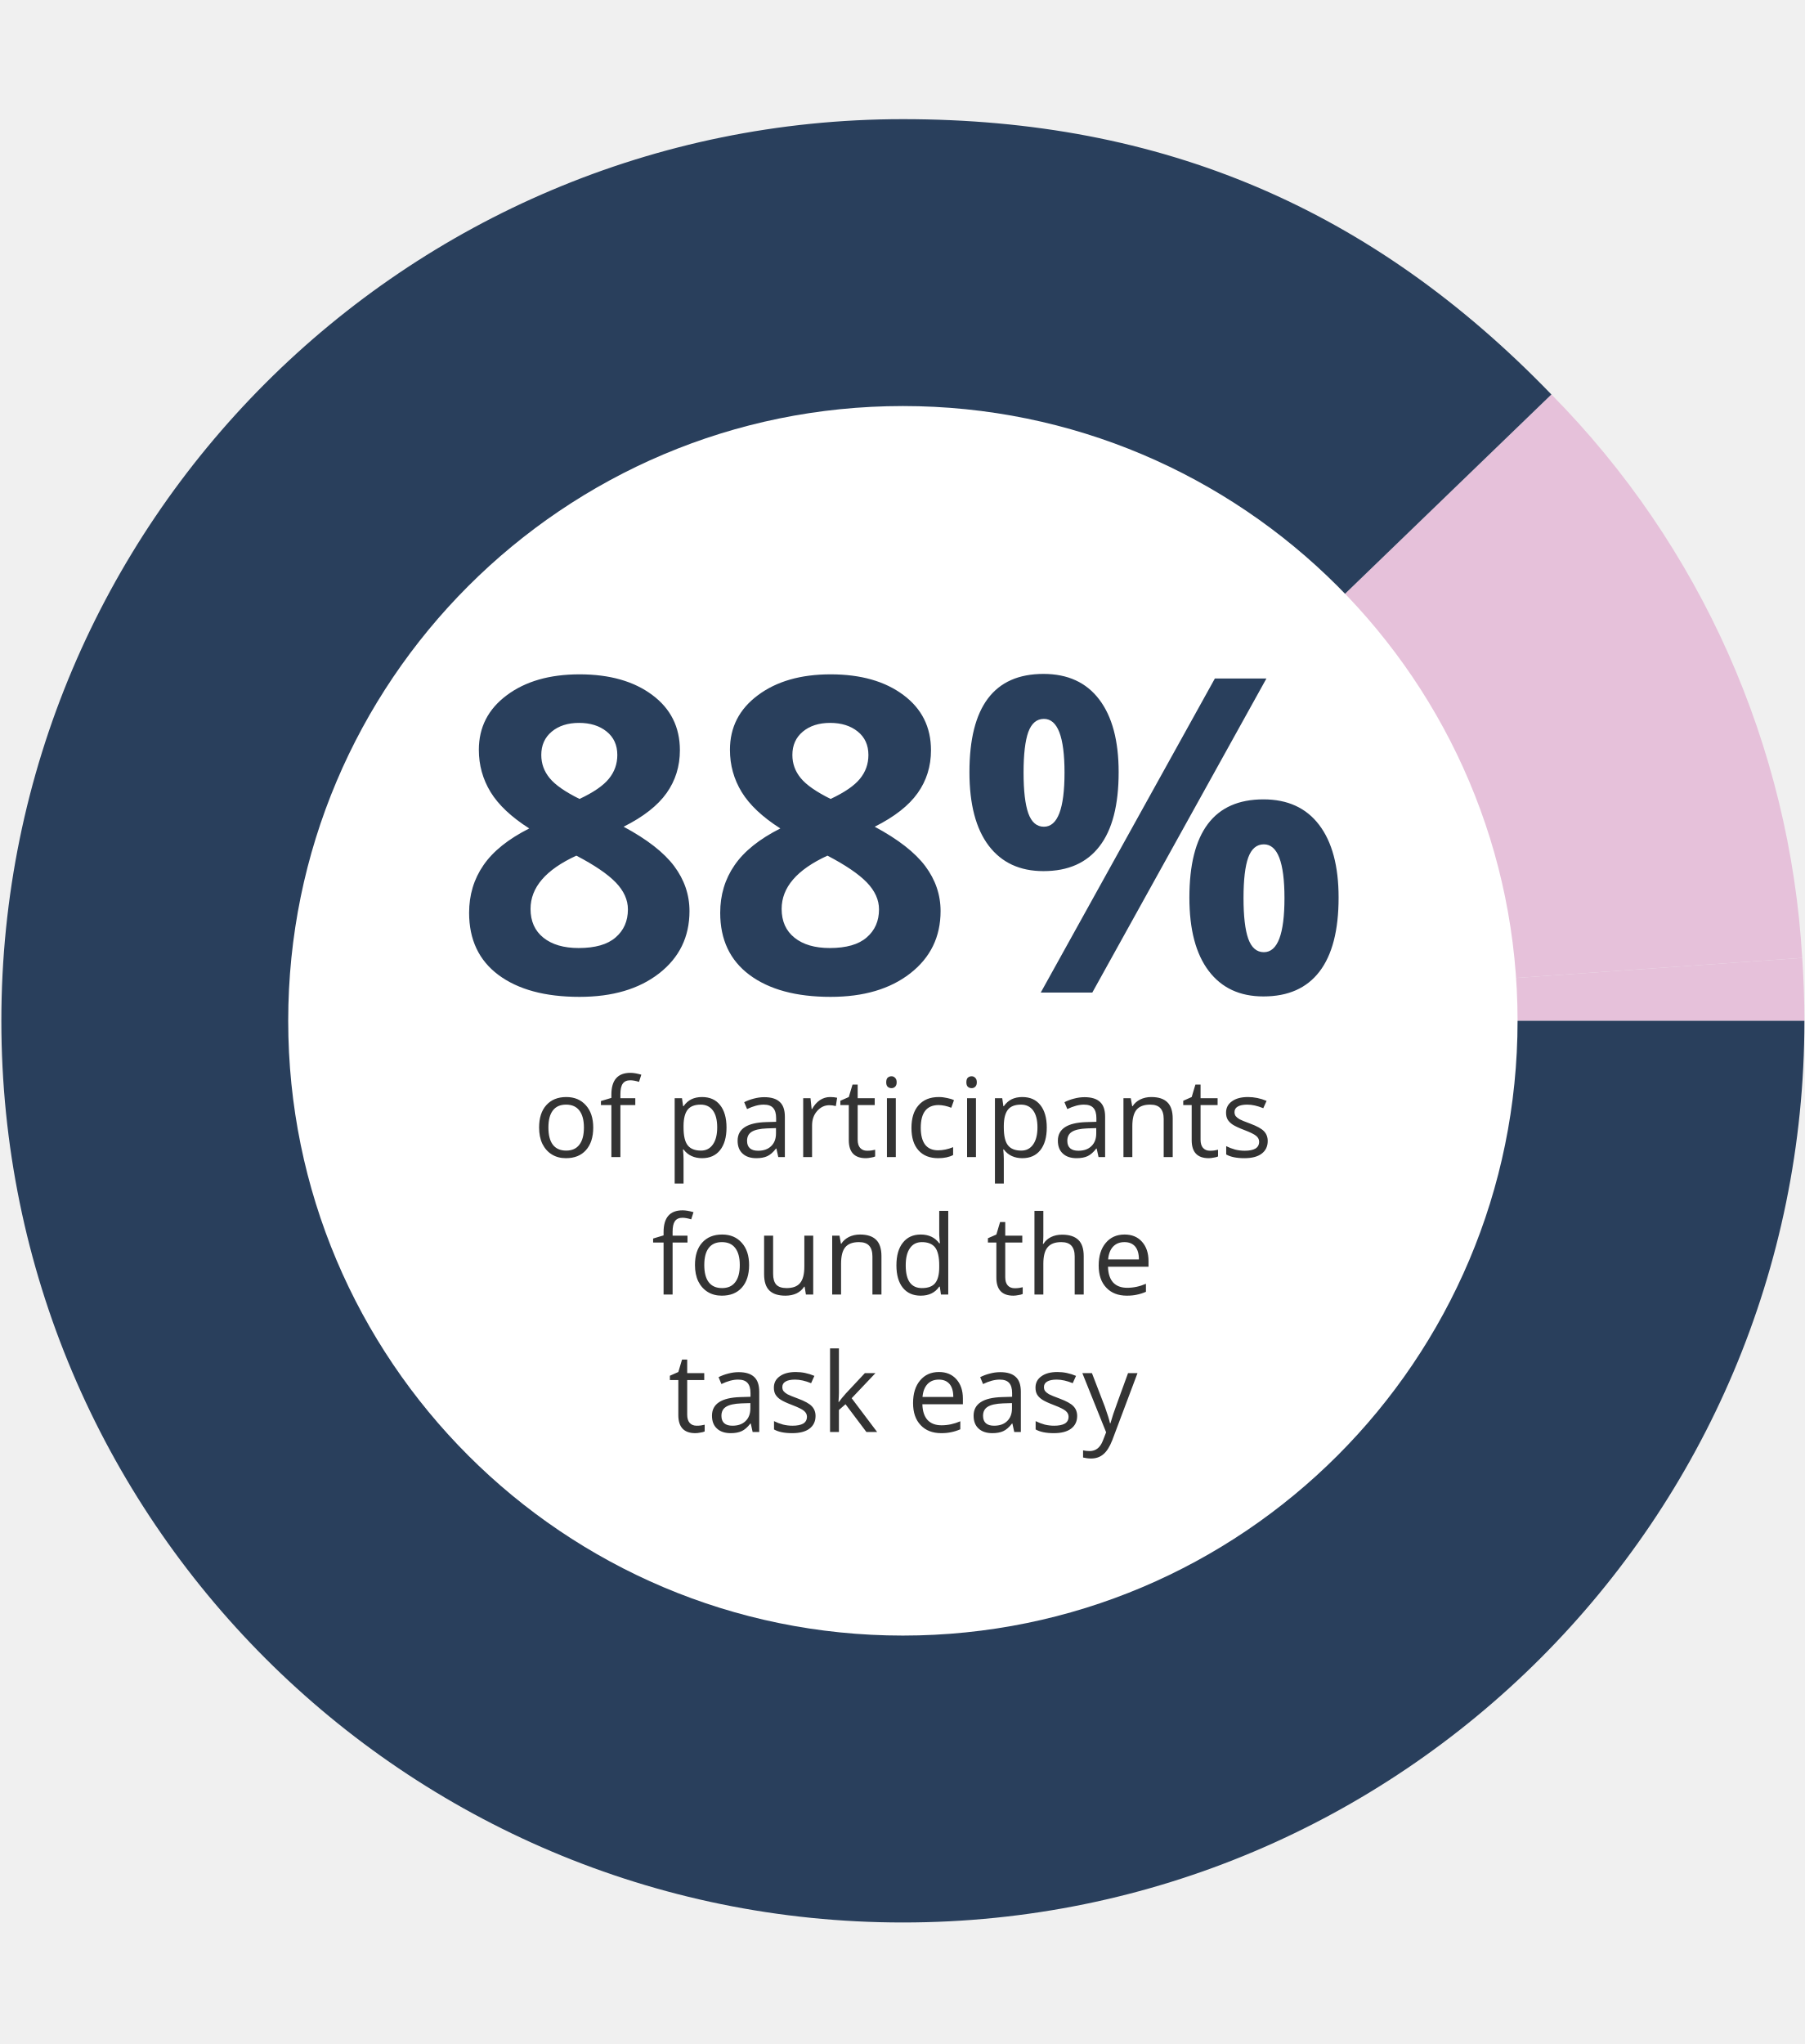
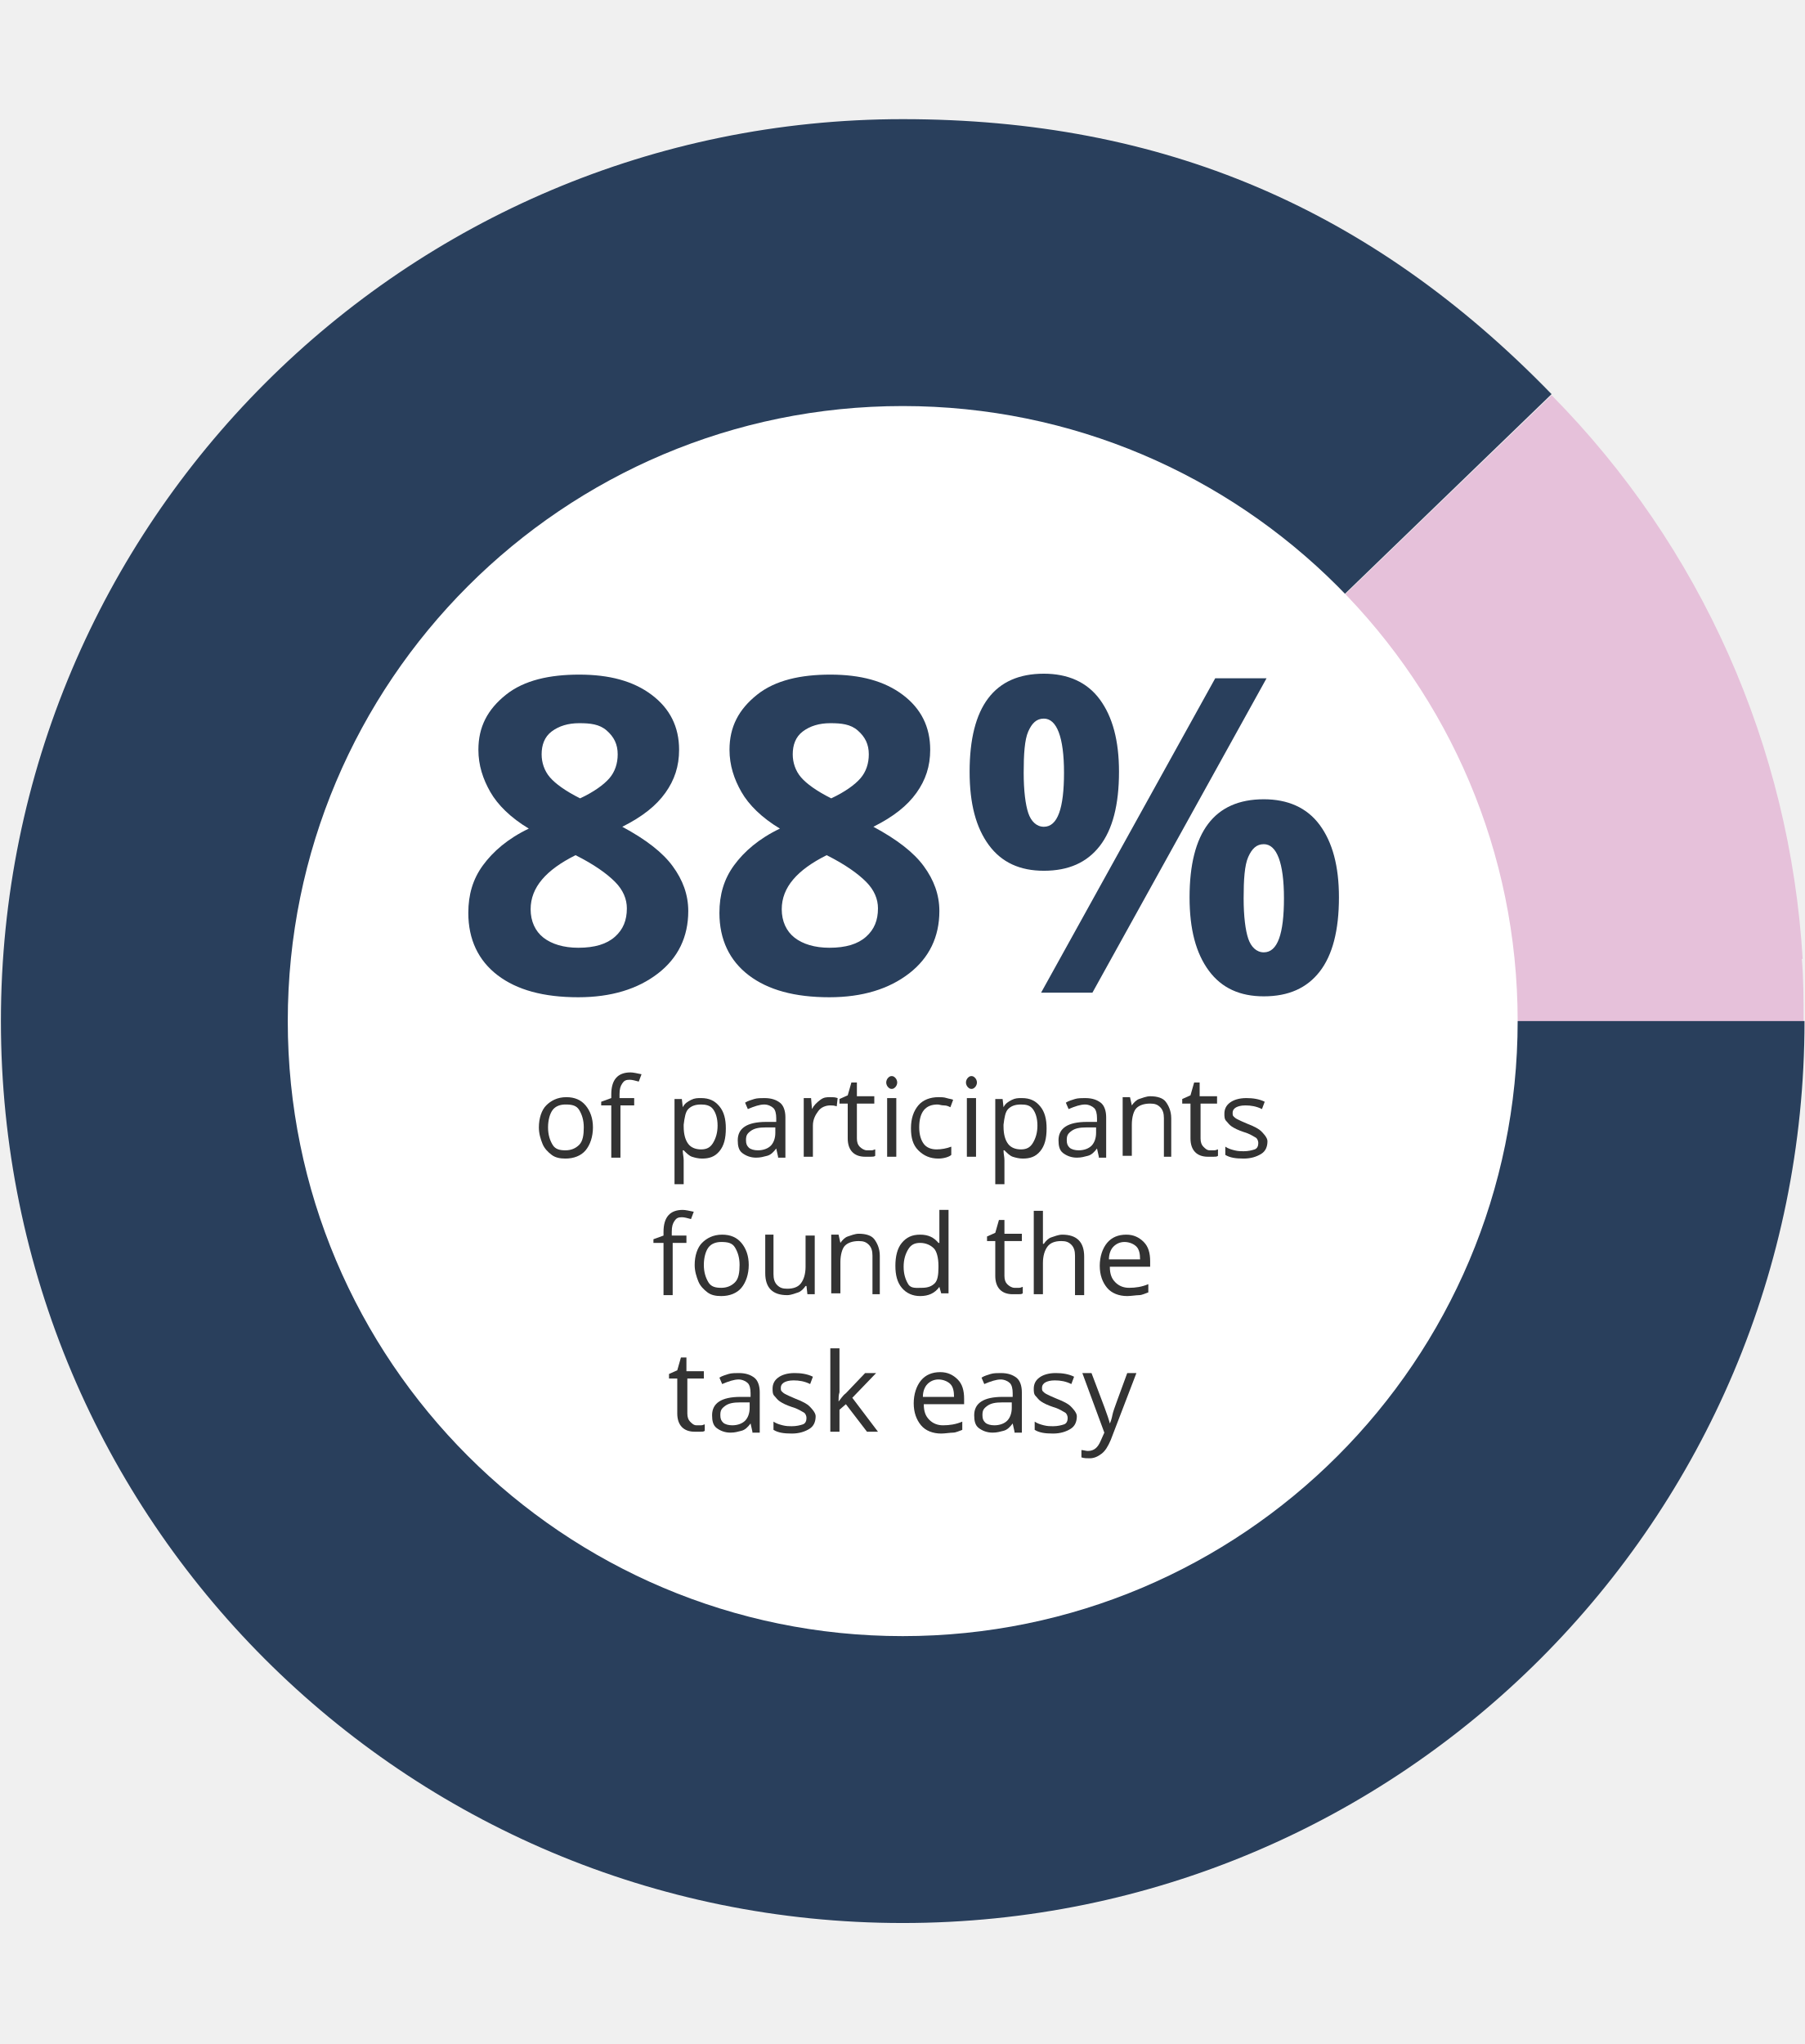
- <svg xmlns="http://www.w3.org/2000/svg" width="196.89" height="223" viewBox="0 0 196.89 223">
-   <g id="Group_4806" data-name="Group 4806" transform="translate(-658 -3466)">
-     <rect id="Rectangle_808" data-name="Rectangle 808" width="196.74" height="223" transform="translate(658 3466)" fill="none" />
-     <g id="Group_4213" data-name="Group 4213" transform="translate(2433 2400.816)">
-       <g id="Group_4212" data-name="Group 4212">
-         <path id="Path_3917" data-name="Path 3917" d="M-1676.481,1176.555l98.132-6.862c.151,2.168.239,4.689.239,6.862Z" fill="#e6c1da" />
+ <svg xmlns="http://www.w3.org/2000/svg" version="1.1" id="Layer_1" x="0px" y="0px" viewBox="0 0 196.9 223" style="enable-background:new 0 0 196.9 223;" xml:space="preserve">
+   <style type="text/css">
+ 	.st0{fill:none;}
+ 	.st1{fill:#E6C1DA;}
+ 	.st2{fill:#293F5C;}
+ 	.st3{fill:#FFFFFF;}
+ 	.st4{enable-background:new    ;}
+ 	.st5{fill:#333333;}
+ </style>
+   <g id="Group_4806" transform="translate(-658 -3466)">
+     <rect id="Rectangle_808" x="658" y="3466" class="st0" width="196.7" height="223" />
+     <g id="Group_4213" transform="translate(2433 2400.816)">
+       <g id="Group_4212">
+         <path id="Path_3917" class="st1" d="M-1676.5,1176.6l98.1-6.9c0.2,2.2,0.2,4.7,0.2,6.9H-1676.5z" />
      </g>
    </g>
-     <g id="Group_4214" data-name="Group 4214" transform="translate(2433 2400.816)">
-       <path id="Path_3918" data-name="Path 3918" d="M-1676.481,1176.555l70.762-68.335a95.371,95.371,0,0,1,27.37,61.473Z" fill="#e6c1da" />
+     <g id="Group_4214" transform="translate(2433 2400.816)">
+       <path id="Path_3918" class="st1" d="M-1676.5,1176.6l70.8-68.3c16.3,16.5,26,38.3,27.4,61.5L-1676.5,1176.6z" />
    </g>
-     <path id="Path_3919" data-name="Path 3919" d="M-1676.481,1176.555h98.371a98.371,98.371,0,0,1-98.371,98.371,98.371,98.371,0,0,1-98.371-98.371,98.371,98.371,0,0,1,98.371-98.371c28.251,0,51.138,9.714,70.762,30.036Z" transform="translate(2433 2400.816)" fill="#293f5c" />
-     <circle id="Ellipse_36" data-name="Ellipse 36" cx="67.071" cy="67.071" r="67.071" transform="translate(689.448 3510.299)" fill="#fff" />
-     <text id="_88_" data-name="88%" transform="translate(705.816 3523.289)" fill="#293f5c" font-size="48" font-family="OpenSans-Bold, Open Sans" font-weight="700">
-       <tspan x="1.684" y="51">88%</tspan>
-     </text>
-     <text id="of_participants_found_the_task_easy" data-name="of participants  found the  task easy" transform="translate(692.016 3579.233)" fill="#333" font-size="12" font-family="OpenSans, Open Sans">
-       <tspan x="24.138" y="13">of participants </tspan>
-       <tspan x="37.078" y="28">found the </tspan>
-       <tspan x="38.889" y="43">task easy</tspan>
-     </text>
+     <path id="Path_3919" class="st2" d="M756.5,3577.4h98.4c0,54.3-44,98.4-98.4,98.4s-98.4-44-98.4-98.4c0-54.3,44-98.4,98.4-98.4   c28.3,0,51.1,9.7,70.8,30L756.5,3577.4z" />
+     <circle id="Ellipse_36" class="st3" cx="756.5" cy="3577.4" r="67.1" />
+     <g class="st4">
+       <path class="st2" d="M721.2,3539.6c3.3,0,5.9,0.7,7.9,2.2s3,3.5,3,6c0,1.8-0.5,3.3-1.5,4.7s-2.5,2.6-4.7,3.7    c2.6,1.4,4.4,2.8,5.5,4.3s1.7,3.1,1.7,4.9c0,2.8-1.1,5.1-3.3,6.8s-5.1,2.6-8.7,2.6c-3.8,0-6.7-0.8-8.8-2.4s-3.2-3.9-3.2-6.8    c0-2,0.5-3.7,1.6-5.2s2.7-2.9,5-4c-2-1.2-3.4-2.6-4.2-4s-1.3-2.9-1.3-4.6c0-2.5,1-4.4,3-6S718,3539.6,721.2,3539.6z M715.9,3565.2    c0,1.3,0.5,2.4,1.4,3.1s2.2,1.1,3.8,1.1c1.8,0,3.1-0.4,4-1.2s1.3-1.8,1.3-3.1c0-1-0.4-2-1.3-2.9s-2.3-1.9-4.3-2.9    C717.6,3560.9,715.9,3562.8,715.9,3565.2z M721.2,3544.9c-1.2,0-2.2,0.3-3,0.9s-1.1,1.5-1.1,2.5c0,0.9,0.3,1.8,0.9,2.5    s1.7,1.5,3.3,2.3c1.5-0.7,2.6-1.5,3.2-2.2s0.9-1.6,0.9-2.6c0-1.1-0.4-1.9-1.2-2.6S722.4,3544.9,721.2,3544.9z" />
+       <path class="st2" d="M748.6,3539.6c3.3,0,5.9,0.7,7.9,2.2s3,3.5,3,6c0,1.8-0.5,3.3-1.5,4.7s-2.5,2.6-4.7,3.7    c2.6,1.4,4.4,2.8,5.5,4.3s1.7,3.1,1.7,4.9c0,2.8-1.1,5.1-3.3,6.8s-5.1,2.6-8.7,2.6c-3.8,0-6.7-0.8-8.8-2.4s-3.2-3.9-3.2-6.8    c0-2,0.5-3.7,1.6-5.2s2.7-2.9,5-4c-2-1.2-3.4-2.6-4.2-4s-1.3-2.9-1.3-4.6c0-2.5,1-4.4,3-6S745.4,3539.6,748.6,3539.6z     M743.3,3565.2c0,1.3,0.5,2.4,1.4,3.1s2.2,1.1,3.8,1.1c1.8,0,3.1-0.4,4-1.2s1.3-1.8,1.3-3.1c0-1-0.4-2-1.3-2.9s-2.3-1.9-4.3-2.9    C745,3560.9,743.3,3562.8,743.3,3565.2z M748.6,3544.9c-1.2,0-2.2,0.3-3,0.9s-1.1,1.5-1.1,2.5c0,0.9,0.3,1.8,0.9,2.5    s1.7,1.5,3.3,2.3c1.5-0.7,2.6-1.5,3.2-2.2s0.9-1.6,0.9-2.6c0-1.1-0.4-1.9-1.2-2.6S749.8,3544.9,748.6,3544.9z" />
+       <path class="st2" d="M780.1,3550.2c0,3.6-0.7,6.3-2.1,8.1s-3.4,2.7-6.1,2.7c-2.6,0-4.6-0.9-6-2.8s-2.1-4.5-2.1-8    c0-7.1,2.7-10.7,8.1-10.7c2.6,0,4.7,0.9,6.1,2.8S780.1,3546.8,780.1,3550.2z M769.7,3550.3c0,2,0.2,3.5,0.5,4.4s0.9,1.5,1.7,1.5    c1.5,0,2.2-2,2.2-5.9c0-3.9-0.8-5.9-2.2-5.9c-0.8,0-1.3,0.5-1.7,1.4S769.7,3548.3,769.7,3550.3z M796.2,3540l-19,34.3h-5.6    l19-34.3H796.2z M804.1,3563.9c0,3.6-0.7,6.3-2.1,8.1s-3.4,2.7-6.1,2.7c-2.6,0-4.6-0.9-6-2.8s-2.1-4.5-2.1-8    c0-7.1,2.7-10.7,8.1-10.7c2.6,0,4.7,0.9,6.1,2.8S804.1,3560.5,804.1,3563.9z M793.7,3564c0,2,0.2,3.5,0.5,4.4s0.9,1.5,1.7,1.5    c1.5,0,2.2-2,2.2-5.9c0-3.9-0.8-5.9-2.2-5.9c-0.8,0-1.3,0.5-1.7,1.4S793.7,3562,793.7,3564z" />
+     </g>
+     <g class="st4">
+       <path class="st5" d="M722.7,3589c0,1-0.3,1.9-0.8,2.5s-1.3,0.9-2.2,0.9c-0.6,0-1.1-0.1-1.5-0.4s-0.8-0.7-1-1.2s-0.4-1.1-0.4-1.8    c0-1,0.3-1.9,0.8-2.4s1.2-0.9,2.2-0.9c0.9,0,1.6,0.3,2.1,0.9S722.7,3588,722.7,3589z M717.8,3589c0,0.8,0.2,1.4,0.5,1.9    s0.8,0.6,1.4,0.6s1.1-0.2,1.5-0.6s0.5-1.1,0.5-1.9c0-0.8-0.2-1.4-0.5-1.9s-0.8-0.6-1.5-0.6c-0.6,0-1.1,0.2-1.4,0.6    S717.8,3588.2,717.8,3589z" />
+       <path class="st5" d="M727.3,3586.6h-1.6v5.7h-1v-5.7h-1.1v-0.4l1.1-0.4v-0.4c0-1.6,0.7-2.4,2.1-2.4c0.3,0,0.7,0.1,1.2,0.2    l-0.3,0.8c-0.4-0.1-0.7-0.2-1-0.2c-0.4,0-0.6,0.1-0.8,0.4s-0.3,0.6-0.3,1.2v0.4h1.6V3586.6z" />
+       <path class="st5" d="M734.6,3592.4c-0.4,0-0.8-0.1-1.1-0.2s-0.6-0.4-0.9-0.7h-0.1c0,0.4,0.1,0.7,0.1,1.1v2.6h-1v-9.3h0.8l0.1,0.9    h0c0.2-0.4,0.5-0.6,0.9-0.8s0.7-0.2,1.1-0.2c0.9,0,1.5,0.3,2,0.9s0.7,1.4,0.7,2.4c0,1.1-0.2,1.9-0.7,2.5    S735.4,3592.4,734.6,3592.4z M734.5,3586.5c-0.7,0-1.1,0.2-1.4,0.5s-0.4,0.9-0.5,1.7v0.2c0,0.9,0.2,1.5,0.5,1.9s0.8,0.6,1.4,0.6    c0.6,0,1-0.2,1.3-0.7s0.5-1.1,0.5-1.9c0-0.8-0.2-1.4-0.5-1.8S735,3586.5,734.5,3586.5z" />
+       <path class="st5" d="M742.9,3592.2l-0.2-0.9h0c-0.3,0.4-0.6,0.7-1,0.8s-0.7,0.2-1.2,0.2c-0.6,0-1.1-0.2-1.5-0.5s-0.5-0.8-0.5-1.4    c0-1.3,1-2,3.1-2l1.1,0v-0.4c0-0.5-0.1-0.9-0.3-1.1s-0.6-0.4-1-0.4c-0.5,0-1.1,0.2-1.8,0.5l-0.3-0.7c0.3-0.2,0.7-0.3,1-0.4    s0.8-0.1,1.1-0.1c0.8,0,1.3,0.2,1.7,0.5s0.6,0.9,0.6,1.6v4.4H742.9z M740.7,3591.5c0.6,0,1.1-0.2,1.4-0.5s0.5-0.8,0.5-1.4v-0.6    l-1,0c-0.8,0-1.3,0.1-1.7,0.4s-0.5,0.5-0.5,1c0,0.4,0.1,0.6,0.3,0.8S740.3,3591.5,740.7,3591.5z" />
+       <path class="st5" d="M748.6,3585.7c0.3,0,0.5,0,0.8,0.1l-0.1,0.9c-0.3-0.1-0.5-0.1-0.7-0.1c-0.5,0-1,0.2-1.3,0.6s-0.6,0.9-0.6,1.6    v3.4h-1v-6.4h0.8l0.1,1.2h0c0.2-0.4,0.5-0.7,0.9-1S748.2,3585.7,748.6,3585.7z" />
+       <path class="st5" d="M752.6,3591.5c0.2,0,0.3,0,0.5,0s0.3-0.1,0.4-0.1v0.7c-0.1,0.1-0.3,0.1-0.5,0.1s-0.4,0-0.6,0    c-1.2,0-1.9-0.7-1.9-2v-3.8h-0.9v-0.5l0.9-0.4l0.4-1.4h0.6v1.5h1.9v0.8h-1.9v3.8c0,0.4,0.1,0.7,0.3,0.9S752.3,3591.5,752.6,3591.5    z" />
+       <path class="st5" d="M754.7,3584.1c0-0.2,0.1-0.4,0.2-0.5s0.2-0.2,0.4-0.2c0.2,0,0.3,0.1,0.4,0.2s0.2,0.3,0.2,0.5    s-0.1,0.4-0.2,0.5s-0.2,0.2-0.4,0.2c-0.2,0-0.3-0.1-0.4-0.2S754.7,3584.3,754.7,3584.1z M755.8,3592.2h-1v-6.4h1V3592.2z" />
+       <path class="st5" d="M760.4,3592.4c-0.9,0-1.6-0.3-2.2-0.9s-0.8-1.4-0.8-2.4c0-1.1,0.3-1.9,0.8-2.5s1.3-0.9,2.2-0.9    c0.3,0,0.6,0,0.9,0.1s0.6,0.1,0.7,0.2l-0.3,0.8c-0.2-0.1-0.4-0.2-0.7-0.2s-0.5-0.1-0.7-0.1c-1.3,0-2,0.8-2,2.5    c0,0.8,0.2,1.4,0.5,1.8s0.8,0.6,1.4,0.6c0.5,0,1.1-0.1,1.6-0.3v0.9C761.6,3592.2,761,3592.4,760.4,3592.4z" />
+       <path class="st5" d="M763.4,3584.1c0-0.2,0.1-0.4,0.2-0.5s0.2-0.2,0.4-0.2c0.2,0,0.3,0.1,0.4,0.2s0.2,0.3,0.2,0.5    s-0.1,0.4-0.2,0.5s-0.2,0.2-0.4,0.2c-0.2,0-0.3-0.1-0.4-0.2S763.4,3584.3,763.4,3584.1z M764.5,3592.2h-1v-6.4h1V3592.2z" />
+       <path class="st5" d="M769.6,3592.4c-0.4,0-0.8-0.1-1.1-0.2s-0.6-0.4-0.9-0.7h-0.1c0,0.4,0.1,0.7,0.1,1.1v2.6h-1v-9.3h0.8l0.1,0.9    h0c0.2-0.4,0.5-0.6,0.9-0.8s0.7-0.2,1.1-0.2c0.9,0,1.5,0.3,2,0.9s0.7,1.4,0.7,2.4c0,1.1-0.2,1.9-0.7,2.5    S770.4,3592.4,769.6,3592.4z M769.4,3586.5c-0.7,0-1.1,0.2-1.4,0.5s-0.4,0.9-0.5,1.7v0.2c0,0.9,0.2,1.5,0.5,1.9s0.8,0.6,1.4,0.6    c0.6,0,1-0.2,1.3-0.7s0.5-1.1,0.5-1.9c0-0.8-0.2-1.4-0.5-1.8S770,3586.5,769.4,3586.5z" />
+       <path class="st5" d="M777.9,3592.2l-0.2-0.9h0c-0.3,0.4-0.6,0.7-1,0.8s-0.7,0.2-1.2,0.2c-0.6,0-1.1-0.2-1.5-0.5s-0.5-0.8-0.5-1.4    c0-1.3,1-2,3.1-2l1.1,0v-0.4c0-0.5-0.1-0.9-0.3-1.1s-0.6-0.4-1-0.4c-0.5,0-1.1,0.2-1.8,0.5l-0.3-0.7c0.3-0.2,0.7-0.3,1-0.4    s0.8-0.1,1.1-0.1c0.8,0,1.3,0.2,1.7,0.5s0.6,0.9,0.6,1.6v4.4H777.9z M775.7,3591.5c0.6,0,1.1-0.2,1.4-0.5s0.5-0.8,0.5-1.4v-0.6    l-1,0c-0.8,0-1.3,0.1-1.7,0.4s-0.5,0.5-0.5,1c0,0.4,0.1,0.6,0.3,0.8S775.3,3591.5,775.7,3591.5z" />
+       <path class="st5" d="M785,3592.2v-4.2c0-0.5-0.1-0.9-0.4-1.2s-0.6-0.4-1.1-0.4c-0.7,0-1.2,0.2-1.5,0.5s-0.5,1-0.5,1.8v3.4h-1v-6.4    h0.8l0.2,0.9h0c0.2-0.3,0.5-0.6,0.8-0.7s0.8-0.3,1.2-0.3c0.8,0,1.4,0.2,1.7,0.6s0.6,1,0.6,1.8v4.2H785z" />
+       <path class="st5" d="M790,3591.5c0.2,0,0.3,0,0.5,0s0.3-0.1,0.4-0.1v0.7c-0.1,0.1-0.3,0.1-0.5,0.1s-0.4,0-0.6,0    c-1.2,0-1.9-0.7-1.9-2v-3.8h-0.9v-0.5l0.9-0.4l0.4-1.4h0.6v1.5h1.9v0.8H789v3.8c0,0.4,0.1,0.7,0.3,0.9S789.7,3591.5,790,3591.5z" />
+       <path class="st5" d="M796.3,3590.5c0,0.6-0.2,1.1-0.7,1.4s-1.1,0.5-1.9,0.5c-0.9,0-1.5-0.1-2-0.4v-0.9c0.3,0.2,0.6,0.3,1,0.4    s0.7,0.1,1,0.1c0.5,0,0.9-0.1,1.2-0.2s0.4-0.4,0.4-0.7c0-0.2-0.1-0.5-0.3-0.6s-0.6-0.4-1.3-0.6c-0.6-0.2-1-0.4-1.3-0.6    s-0.4-0.4-0.6-0.6s-0.2-0.5-0.2-0.8c0-0.5,0.2-0.9,0.6-1.2s1-0.5,1.8-0.5c0.7,0,1.4,0.1,2,0.4l-0.3,0.8c-0.6-0.3-1.2-0.4-1.8-0.4    c-0.5,0-0.8,0.1-1,0.2s-0.4,0.3-0.4,0.6c0,0.2,0,0.3,0.1,0.4s0.2,0.2,0.4,0.3s0.6,0.3,1.1,0.5c0.8,0.3,1.3,0.6,1.5,0.8    S796.3,3590.1,796.3,3590.5z" />
+     </g>
+     <g class="st4">
+       <path class="st5" d="M733,3601.6h-1.6v5.7h-1v-5.7h-1.1v-0.4l1.1-0.4v-0.4c0-1.6,0.7-2.4,2.1-2.4c0.3,0,0.7,0.1,1.2,0.2l-0.3,0.8    c-0.4-0.1-0.7-0.2-1-0.2c-0.4,0-0.6,0.1-0.8,0.4s-0.3,0.6-0.3,1.2v0.4h1.6V3601.6z" />
+       <path class="st5" d="M739.7,3604c0,1-0.3,1.9-0.8,2.5s-1.3,0.9-2.2,0.9c-0.6,0-1.1-0.1-1.5-0.4s-0.8-0.7-1-1.2s-0.4-1.1-0.4-1.8    c0-1,0.3-1.9,0.8-2.4s1.2-0.9,2.2-0.9c0.9,0,1.6,0.3,2.1,0.9S739.7,3603,739.7,3604z M734.8,3604c0,0.8,0.2,1.4,0.5,1.9    s0.8,0.6,1.4,0.6s1.1-0.2,1.5-0.6s0.5-1.1,0.5-1.9c0-0.8-0.2-1.4-0.5-1.9s-0.8-0.6-1.5-0.6c-0.6,0-1.1,0.2-1.4,0.6    S734.8,3603.2,734.8,3604z" />
+       <path class="st5" d="M742.4,3600.8v4.2c0,0.5,0.1,0.9,0.4,1.2s0.6,0.4,1.1,0.4c0.7,0,1.2-0.2,1.5-0.6s0.5-1,0.5-1.8v-3.4h1v6.4    h-0.8l-0.1-0.9h-0.1c-0.2,0.3-0.5,0.6-0.8,0.7s-0.8,0.3-1.2,0.3c-0.8,0-1.4-0.2-1.8-0.6s-0.6-1-0.6-1.8v-4.2H742.4z" />
+       <path class="st5" d="M753.2,3607.2v-4.2c0-0.5-0.1-0.9-0.4-1.2s-0.6-0.4-1.1-0.4c-0.7,0-1.2,0.2-1.5,0.5s-0.5,1-0.5,1.8v3.4h-1    v-6.4h0.8l0.2,0.9h0c0.2-0.3,0.5-0.6,0.8-0.7s0.8-0.3,1.2-0.3c0.8,0,1.4,0.2,1.7,0.6s0.6,1,0.6,1.8v4.2H753.2z" />
+       <path class="st5" d="M760.5,3606.4L760.5,3606.4c-0.5,0.7-1.2,1-2.1,1c-0.8,0-1.5-0.3-2-0.9s-0.7-1.4-0.7-2.4s0.2-1.9,0.7-2.5    s1.1-0.9,2-0.9c0.9,0,1.5,0.3,2,0.9h0.1l0-0.5l0-0.5v-2.6h1v9.1h-0.8L760.5,3606.4z M758.6,3606.5c0.7,0,1.1-0.2,1.4-0.5    s0.4-0.9,0.4-1.7v-0.2c0-0.9-0.2-1.6-0.5-1.9s-0.8-0.6-1.5-0.6c-0.6,0-1,0.2-1.3,0.7s-0.5,1.1-0.5,1.9c0,0.8,0.2,1.4,0.5,1.9    S758,3606.5,758.6,3606.5z" />
+       <path class="st5" d="M768.7,3606.5c0.2,0,0.3,0,0.5,0s0.3-0.1,0.4-0.1v0.7c-0.1,0.1-0.3,0.1-0.5,0.1s-0.4,0-0.6,0    c-1.2,0-1.9-0.7-1.9-2v-3.8h-0.9v-0.5l0.9-0.4l0.4-1.4h0.6v1.5h1.9v0.8h-1.9v3.8c0,0.4,0.1,0.7,0.3,0.9S768.4,3606.5,768.7,3606.5    z" />
+       <path class="st5" d="M775.3,3607.2v-4.2c0-0.5-0.1-0.9-0.4-1.2s-0.6-0.4-1.1-0.4c-0.7,0-1.2,0.2-1.5,0.6s-0.5,1-0.5,1.8v3.4h-1    v-9.1h1v2.8c0,0.3,0,0.6,0,0.8h0.1c0.2-0.3,0.5-0.6,0.8-0.7s0.8-0.3,1.2-0.3c0.8,0,1.4,0.2,1.8,0.6s0.6,1,0.6,1.8v4.2H775.3z" />
+       <path class="st5" d="M781,3607.4c-0.9,0-1.7-0.3-2.2-0.9s-0.8-1.4-0.8-2.4c0-1,0.3-1.9,0.8-2.5s1.2-0.9,2.1-0.9    c0.8,0,1.4,0.3,1.9,0.8s0.7,1.2,0.7,2.1v0.6h-4.4c0,0.8,0.2,1.3,0.6,1.7s0.9,0.6,1.5,0.6c0.7,0,1.4-0.1,2.1-0.4v0.9    c-0.3,0.1-0.7,0.3-1,0.3S781.4,3607.4,781,3607.4z M780.7,3601.5c-0.5,0-0.9,0.2-1.2,0.5s-0.5,0.8-0.5,1.4h3.4    c0-0.6-0.1-1.1-0.4-1.4S781.2,3601.5,780.7,3601.5z" />
+     </g>
+     <g class="st4">
+       <path class="st5" d="M734,3621.5c0.2,0,0.3,0,0.5,0s0.3-0.1,0.4-0.1v0.7c-0.1,0.1-0.3,0.1-0.5,0.1s-0.4,0-0.6,0    c-1.2,0-1.9-0.7-1.9-2v-3.8h-0.9v-0.5l0.9-0.4l0.4-1.4h0.6v1.5h1.9v0.8H733v3.8c0,0.4,0.1,0.7,0.3,0.9S733.7,3621.5,734,3621.5z" />
+       <path class="st5" d="M740.1,3622.2l-0.2-0.9h0c-0.3,0.4-0.6,0.7-1,0.8s-0.7,0.2-1.2,0.2c-0.6,0-1.1-0.2-1.5-0.5s-0.5-0.8-0.5-1.4    c0-1.3,1-2,3.1-2l1.1,0v-0.4c0-0.5-0.1-0.9-0.3-1.1s-0.6-0.4-1-0.4c-0.5,0-1.1,0.2-1.8,0.5l-0.3-0.7c0.3-0.2,0.7-0.3,1-0.4    s0.8-0.1,1.1-0.1c0.8,0,1.3,0.2,1.7,0.5s0.6,0.9,0.6,1.6v4.4H740.1z M737.9,3621.5c0.6,0,1.1-0.2,1.4-0.5s0.5-0.8,0.5-1.4v-0.6    l-1,0c-0.8,0-1.3,0.1-1.7,0.4s-0.5,0.5-0.5,1c0,0.4,0.1,0.6,0.3,0.8S737.5,3621.5,737.9,3621.5z" />
+       <path class="st5" d="M747,3620.5c0,0.6-0.2,1.1-0.7,1.4s-1.1,0.5-1.9,0.5c-0.9,0-1.5-0.1-2-0.4v-0.9c0.3,0.2,0.6,0.3,1,0.4    s0.7,0.1,1,0.1c0.5,0,0.9-0.1,1.2-0.2s0.4-0.4,0.4-0.7c0-0.2-0.1-0.5-0.3-0.6s-0.6-0.4-1.3-0.6c-0.6-0.2-1-0.4-1.3-0.6    s-0.4-0.4-0.6-0.6s-0.2-0.5-0.2-0.8c0-0.5,0.2-0.9,0.6-1.2s1-0.5,1.8-0.5c0.7,0,1.4,0.1,2,0.4l-0.3,0.8c-0.6-0.3-1.2-0.4-1.8-0.4    c-0.5,0-0.8,0.1-1,0.2s-0.4,0.3-0.4,0.6c0,0.2,0,0.3,0.1,0.4s0.2,0.2,0.4,0.3s0.6,0.3,1.1,0.5c0.8,0.3,1.3,0.6,1.5,0.8    S747,3620.1,747,3620.5z" />
+       <path class="st5" d="M749.5,3618.9c0.2-0.2,0.4-0.6,0.8-0.9l2.1-2.2h1.2l-2.6,2.7l2.8,3.7h-1.2l-2.3-3l-0.7,0.6v2.4h-1v-9.1h1v4.8    C749.5,3618.2,749.5,3618.5,749.5,3618.9L749.5,3618.9z" />
+       <path class="st5" d="M760.7,3622.4c-0.9,0-1.7-0.3-2.2-0.9s-0.8-1.4-0.8-2.4c0-1,0.3-1.9,0.8-2.5s1.2-0.9,2.1-0.9    c0.8,0,1.4,0.3,1.9,0.8s0.7,1.2,0.7,2.1v0.6h-4.4c0,0.8,0.2,1.3,0.6,1.7s0.9,0.6,1.5,0.6c0.7,0,1.4-0.1,2.1-0.4v0.9    c-0.3,0.1-0.7,0.3-1,0.3S761.1,3622.4,760.7,3622.4z M760.4,3616.5c-0.5,0-0.9,0.2-1.2,0.5s-0.5,0.8-0.5,1.4h3.4    c0-0.6-0.1-1.1-0.4-1.4S760.9,3616.5,760.4,3616.5z" />
+       <path class="st5" d="M768.7,3622.2l-0.2-0.9h0c-0.3,0.4-0.6,0.7-1,0.8s-0.7,0.2-1.2,0.2c-0.6,0-1.1-0.2-1.5-0.5s-0.5-0.8-0.5-1.4    c0-1.3,1-2,3.1-2l1.1,0v-0.4c0-0.5-0.1-0.9-0.3-1.1s-0.6-0.4-1-0.4c-0.5,0-1.1,0.2-1.8,0.5l-0.3-0.7c0.3-0.2,0.7-0.3,1-0.4    s0.8-0.1,1.1-0.1c0.8,0,1.3,0.2,1.7,0.5s0.6,0.9,0.6,1.6v4.4H768.7z M766.5,3621.5c0.6,0,1.1-0.2,1.4-0.5s0.5-0.8,0.5-1.4v-0.6    l-1,0c-0.8,0-1.3,0.1-1.7,0.4s-0.5,0.5-0.5,1c0,0.4,0.1,0.6,0.3,0.8S766.1,3621.5,766.5,3621.5z" />
+       <path class="st5" d="M775.5,3620.5c0,0.6-0.2,1.1-0.7,1.4s-1.1,0.5-1.9,0.5c-0.9,0-1.5-0.1-2-0.4v-0.9c0.3,0.2,0.6,0.3,1,0.4    s0.7,0.1,1,0.1c0.5,0,0.9-0.1,1.2-0.2s0.4-0.4,0.4-0.7c0-0.2-0.1-0.5-0.3-0.6s-0.6-0.4-1.3-0.6c-0.6-0.2-1-0.4-1.3-0.6    s-0.4-0.4-0.6-0.6s-0.2-0.5-0.2-0.8c0-0.5,0.2-0.9,0.6-1.2s1-0.5,1.8-0.5c0.7,0,1.4,0.1,2,0.4l-0.3,0.8c-0.6-0.3-1.2-0.4-1.8-0.4    c-0.5,0-0.8,0.1-1,0.2s-0.4,0.3-0.4,0.6c0,0.2,0,0.3,0.1,0.4s0.2,0.2,0.4,0.3s0.6,0.3,1.1,0.5c0.8,0.3,1.3,0.6,1.5,0.8    S775.5,3620.1,775.5,3620.5z" />
+       <path class="st5" d="M776.1,3615.8h1l1.4,3.7c0.3,0.8,0.5,1.4,0.6,1.8h0c0.1-0.2,0.2-0.5,0.3-1s0.7-2,1.6-4.5h1l-2.8,7.3    c-0.3,0.7-0.6,1.2-1,1.5s-0.8,0.5-1.3,0.5c-0.3,0-0.6,0-0.9-0.1v-0.8c0.2,0,0.5,0.1,0.7,0.1c0.7,0,1.1-0.4,1.4-1.1l0.4-0.9    L776.1,3615.8z" />
+     </g>
  </g>
</svg>
